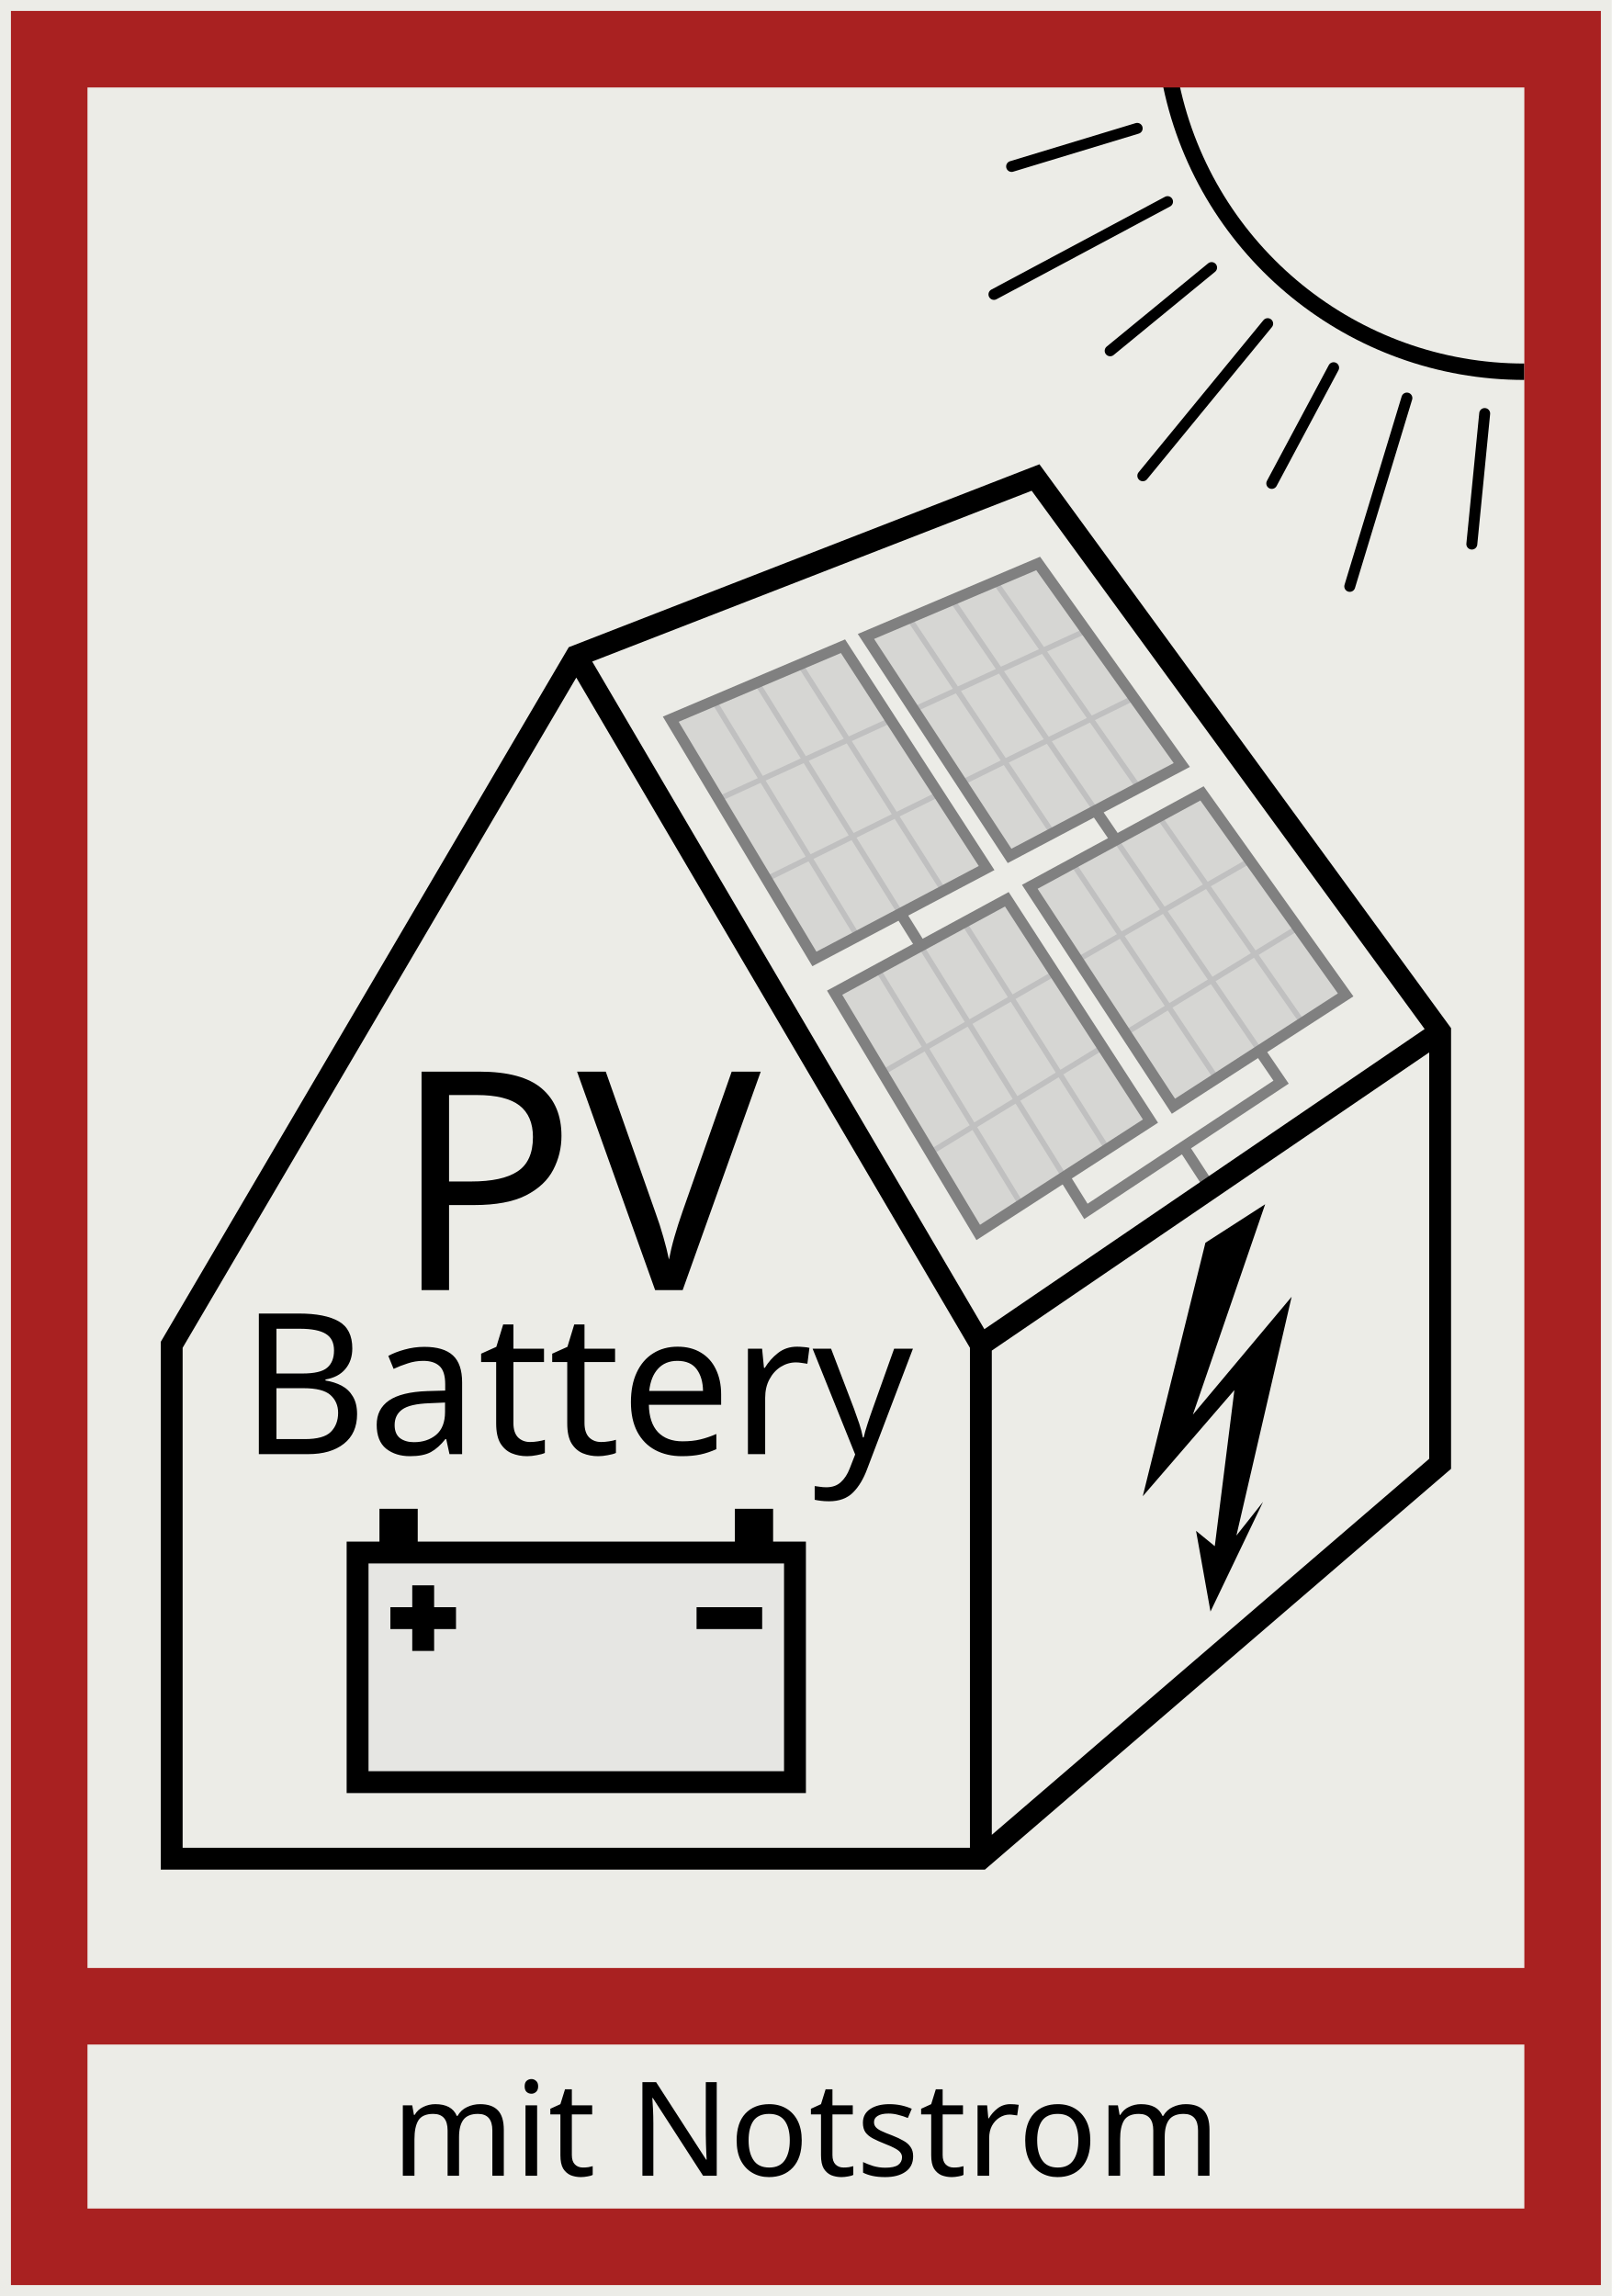
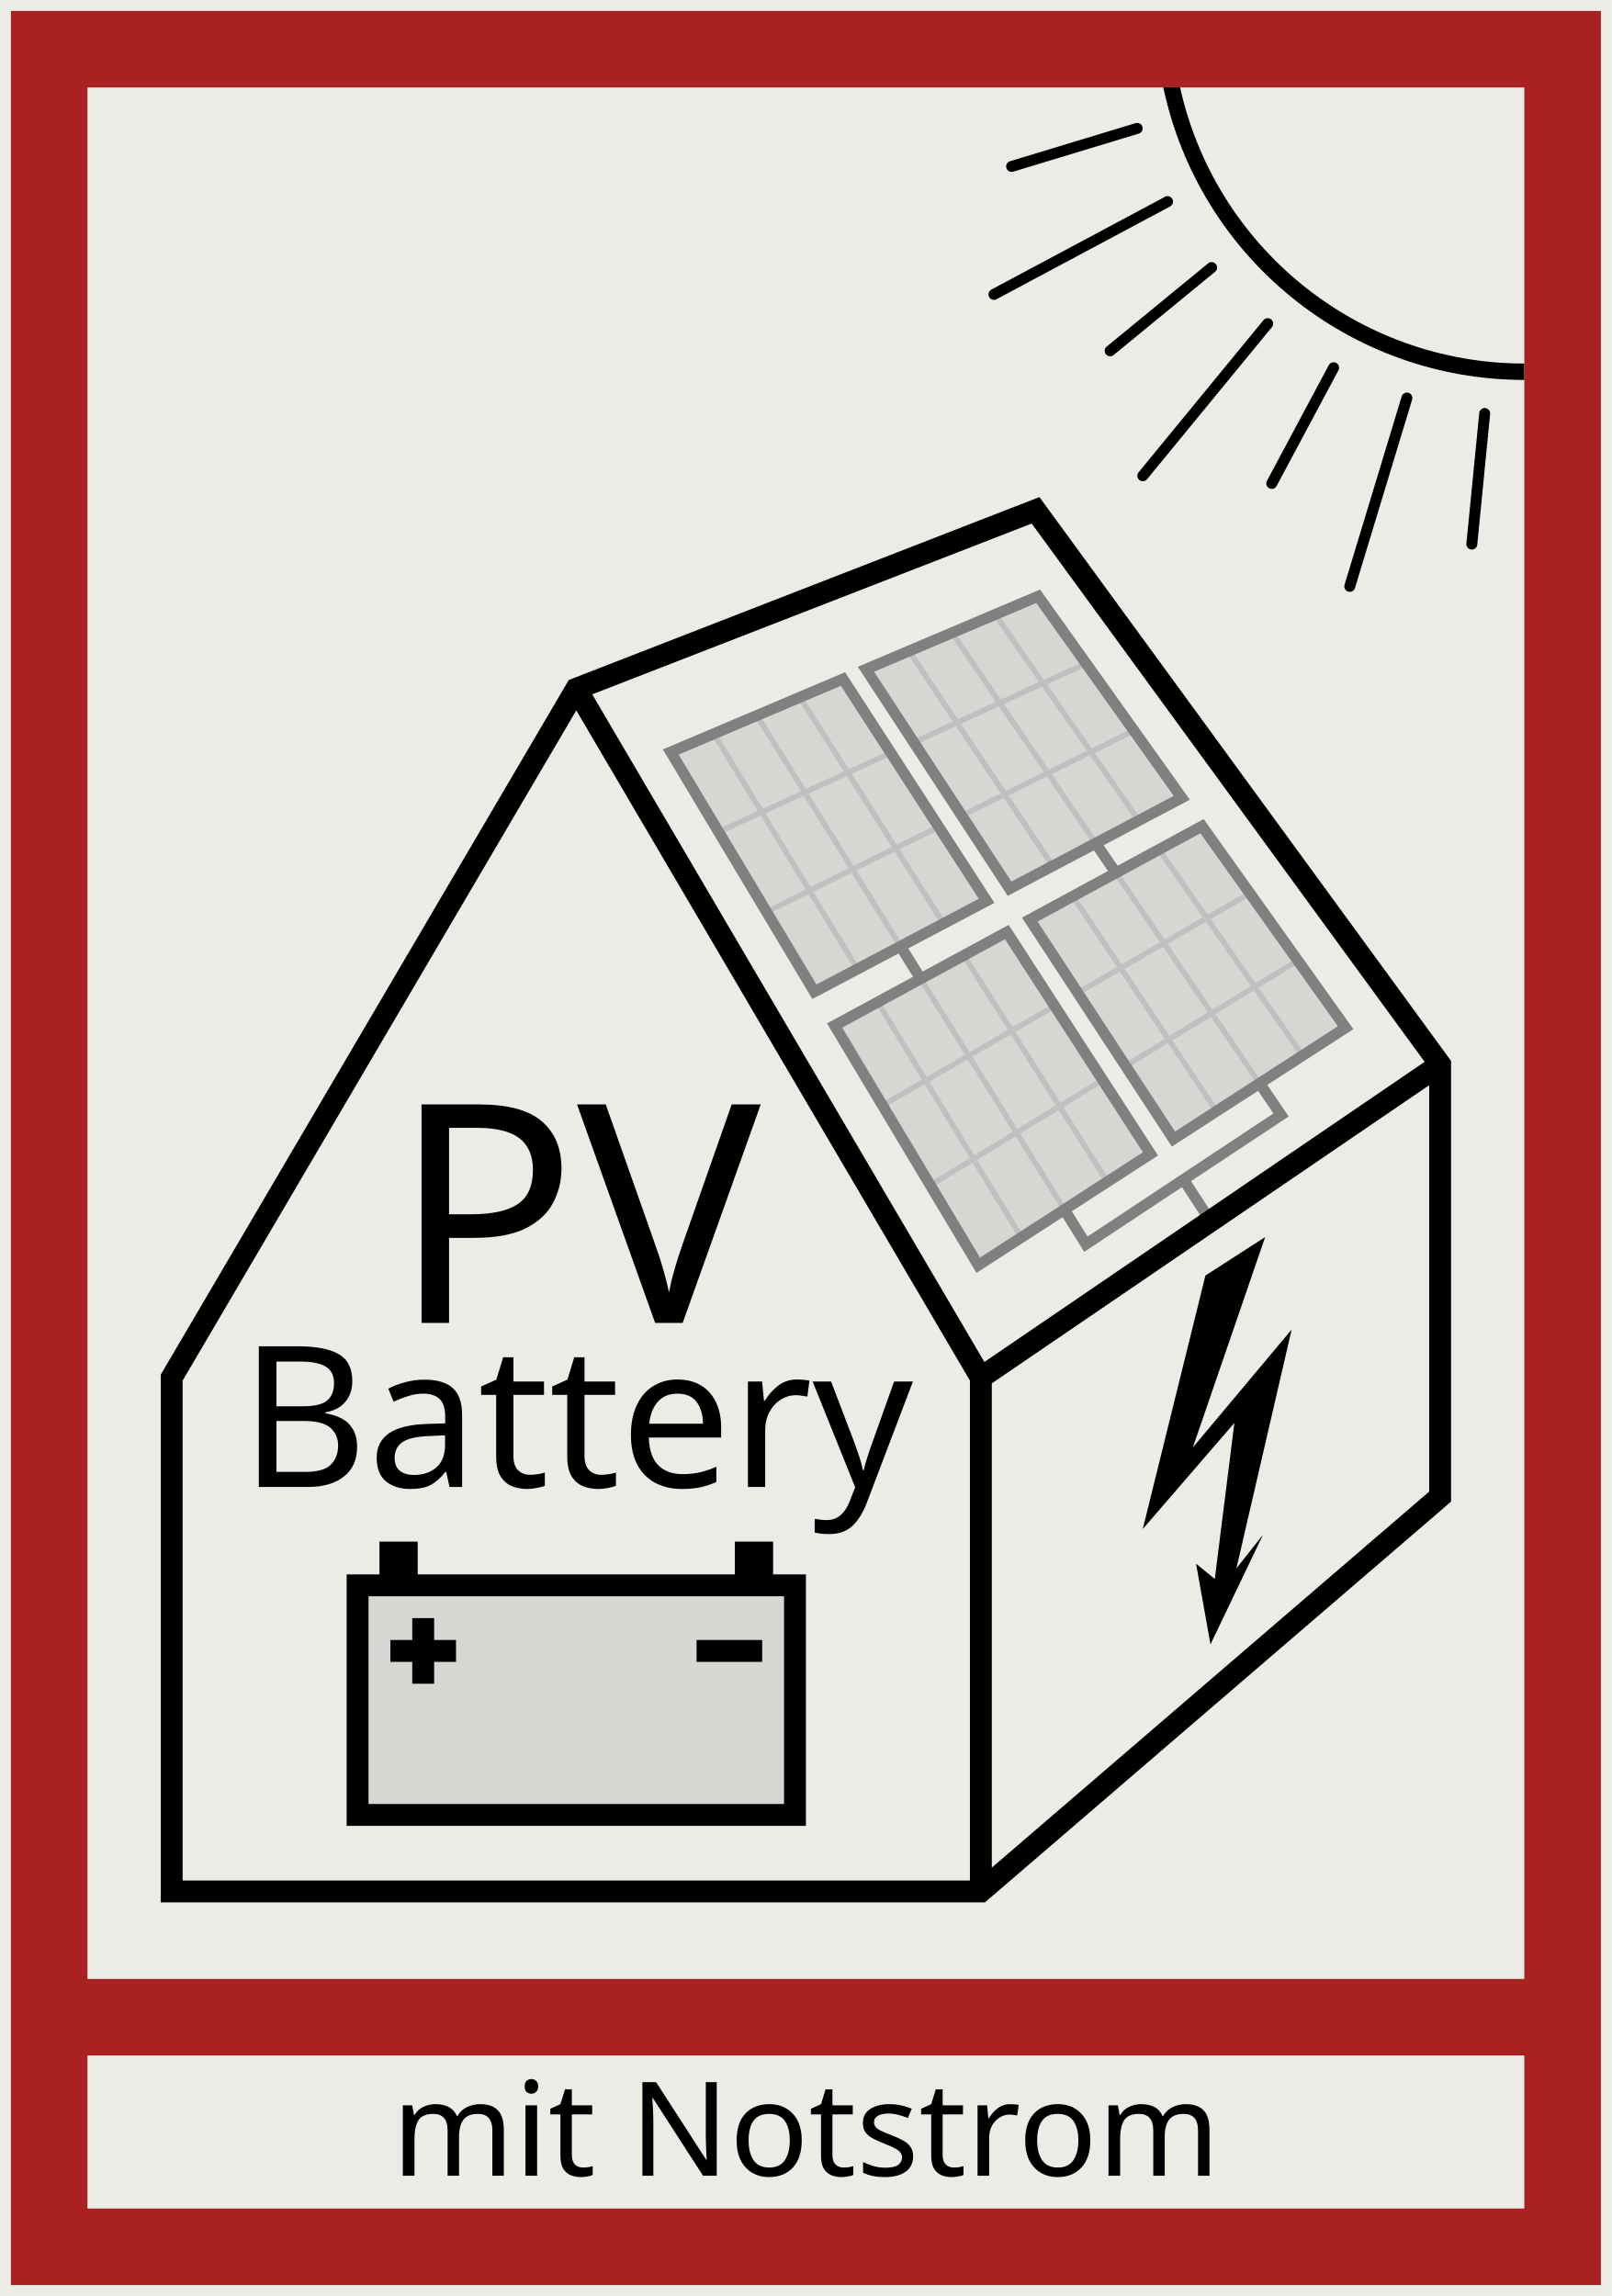
<svg xmlns="http://www.w3.org/2000/svg" version="1.1" width="146mm" height="208mm" viewBox="0 0 147.404 210">
  <rect x="0" y="0" width="147.404" height="210" fill="#ecece7" stroke="none" />
  <g stroke-width="2">
    <path fill="none" stroke="#000000" stroke-width="1.5" d="M139.404,34 a33,33 0 0 1 -32.292,-26.2" />
    <path fill="none" stroke="#000000" stroke-linecap="round" stroke-width="1" d="M135.777,37.822 L134.601,49.764 M128.663,36.407 L123.438,53.632 M121.962,33.631 L116.306,44.214 M115.931,29.601 L104.512,43.516 M110.803,24.473 L101.526,32.085 M106.773,18.442 L90.898,26.927 M103.997,11.741 L92.514,15.224 " />
    <path fill="#a92121" stroke="none" d="M73.702,1 h72.702 v208 h-145.404 v-208 h72.702 v7 h-65.702 v194 h131.404 v-194 h-65.702 z" />
-     <path fill="#a92121" stroke="none" d="M7.9,180 h131.604 v7 h-131.604 z" />
+     <path fill="#a92121" stroke="none" d="M7.9,181 h131.604 v7 h-131.604 z" />
    <text x="73.702" y="199" text-anchor="middle" font-family="sans-serif" font-size="12">mit Notstrom</text>
-     <path fill="none" stroke="#C0C0C0" stroke-width="0.5" d="M87.949,71.594 l15.75,-7.769 M83.57,64.904 l15.75,-7.222 M96.264,76.205 l-13.135,-19.661 M100.202,74.127 l-13.135,-19.251 M104.14,72.048 l-13.135,-18.841 M70.099,80.398 l15.75,-7.769 M65.72,73.089 l15.75,-7.222 M78.415,85.629 l-13.135,-21.518 M82.352,83.55 l-13.135,-21.109 M86.29,81.471 l-13.135,-20.699 M102.934,94.491 l15.75,-9.638 M98.555,87.801 l15.75,-9.092 M111.249,98.635 l-13.135,-19.661 M115.187,96.089 l-13.135,-19.251 M119.125,93.543 l-13.135,-18.841 M85.084,105.415 l15.75,-9.638 M80.705,98.105 l15.75,-9.092 M93.4,110.178 l-13.135,-21.518 M97.337,107.632 l-13.135,-21.109 M101.275,105.086 l-13.135,-20.699 " />
-     <path fill="rgba(192,192,192,0.50)" stroke="#808080" stroke-width="1" d="M92.327,78.284 l15.75,-8.315 l-13.135,-18.432 l-15.75,6.676 z M74.477,87.708 l15.75,-8.315 l-13.135,-20.289 l-15.75,6.676 z M107.312,101.181 l15.75,-10.185 l-13.135,-18.432 l-15.75,8.546 z M89.462,112.724 l15.75,-10.185 l-13.135,-20.289 l-15.75,8.546 z " />
-     <path fill="none" stroke="#808080" stroke-width="1" d="M100.202,74.127 l1.97,2.888 M82.352,83.55 l1.97,3.166 M115.187,96.089 l1.97,2.888 L108.232,104.887 M97.337,107.632 l1.97,3.166 L108.232,104.887 M108.297,104.987 l2.405,3.695" />
-     <path fill="none" stroke="#000000" d="M15.702,170 h74 l42,-36.114 v-39.523 l-37.0,-50.689 l-42,16.326 l-37.0,63 z m74,0 v-47 l-37.0,-63 m37.0,63 l42,-28.636" />
-     <text x="52.702" y="118" fill="#000000" text-anchor="middle" font-family="sans-serif" font-size="28" font-weight="500">PV</text>
-     <text x="52.702" y="133" fill="#000000" text-anchor="middle" font-family="sans-serif" font-size="18" font-weight="500">Battery</text>
-     <path fill="rgba(224,224,224,0.50)" stroke="#000000" d="M32.702,163 h40.0 v-21.0 h-40.0 z" />
-     <path fill="none" stroke="#000000" d="M35.702,142.0 v-3 h1.5 v3 m31.0,0 v-3 h1.5 v3 m0,6 h-6 m-22.0,0 h-6 m3,-3 v6" />
-     <path stroke="none" fill="#000000" d="M110.237,113.667 l-5.728,23.182 l8.378,-9.707 l-1.793,14.276 l-1.713,-1.4 l1.32,7.38 l4.804,-10.027 l-2.433,3.077 l5.051,-21.844 l-9.033,10.783 l6.611,-19.24 l-5.465,3.52 Z" />
+     <path fill="none" stroke="#C0C0C0" stroke-width="0.5" d="M87.949,74.594 l15.75,-7.769 M83.57,67.904 l15.75,-7.222 M96.264,79.205 l-13.135,-19.661 M100.202,77.127 l-13.135,-19.251 M104.14,75.048 l-13.135,-18.841 M70.099,83.398 l15.75,-7.769 M65.72,76.089 l15.75,-7.222 M78.415,88.629 l-13.135,-21.518 M82.352,86.55 l-13.135,-21.109 M86.29,84.471 l-13.135,-20.699 M102.934,97.491 l15.75,-9.638 M98.555,90.801 l15.75,-9.092 M111.249,101.635 l-13.135,-19.661 M115.187,99.089 l-13.135,-19.251 M119.125,96.543 l-13.135,-18.841 M85.084,108.415 l15.75,-9.638 M80.705,101.105 l15.75,-9.092 M93.4,113.178 l-13.135,-21.518 M97.337,110.632 l-13.135,-21.109 M101.275,108.086 l-13.135,-20.699 " />
+     <path fill="rgba(192,192,192,0.50)" stroke="#808080" stroke-width="1" d="M92.327,81.284 l15.75,-8.315 l-13.135,-18.432 l-15.75,6.676 z M74.477,90.708 l15.75,-8.315 l-13.135,-20.289 l-15.75,6.676 z M107.312,104.181 l15.75,-10.185 l-13.135,-18.432 l-15.75,8.546 z M89.462,115.724 l15.75,-10.185 l-13.135,-20.289 l-15.75,8.546 z " />
+     <path fill="none" stroke="#808080" stroke-width="1" d="M100.202,77.127 l1.97,2.888 M82.352,86.55 l1.97,3.166 M115.187,99.089 l1.97,2.888 L108.232,107.887 M97.337,110.632 l1.97,3.166 L108.232,107.887 M108.297,107.987 l2.405,3.695" />
+     <path fill="none" stroke="#000000" d="M15.702,173 h74 l42,-36.114 v-39.523 l-37.0,-50.689 l-42,16.326 l-37.0,63 z m74,0 v-47 l-37.0,-63 m37.0,63 l42,-28.636" />
+     <text x="52.702" y="121" fill="#000000" text-anchor="middle" font-family="sans-serif" font-size="28" font-weight="500">PV</text>
+     <text x="52.702" y="136" fill="#000000" text-anchor="middle" font-family="sans-serif" font-size="18" font-weight="500">Battery</text>
+     <path fill="rgba(192,192,192,0.50)" stroke="#000000" d="M32.702,166 h40.0 v-21.0 h-40.0 z" />
+     <path fill="none" stroke="#000000" d="M35.702,145.0 v-3 h1.5 v3 m31.0,0 v-3 h1.5 v3 m0,6 h-6 m-22.0,0 h-6 m3,-3 v6" />
+     <path stroke="none" fill="#000000" d="M110.237,116.667 l-5.728,23.182 l8.378,-9.707 l-1.793,14.276 l-1.713,-1.4 l1.32,7.38 l4.804,-10.027 l-2.433,3.077 l5.051,-21.844 l-9.033,10.783 l6.611,-19.24 l-5.465,3.52 Z" />
  </g>
</svg>
